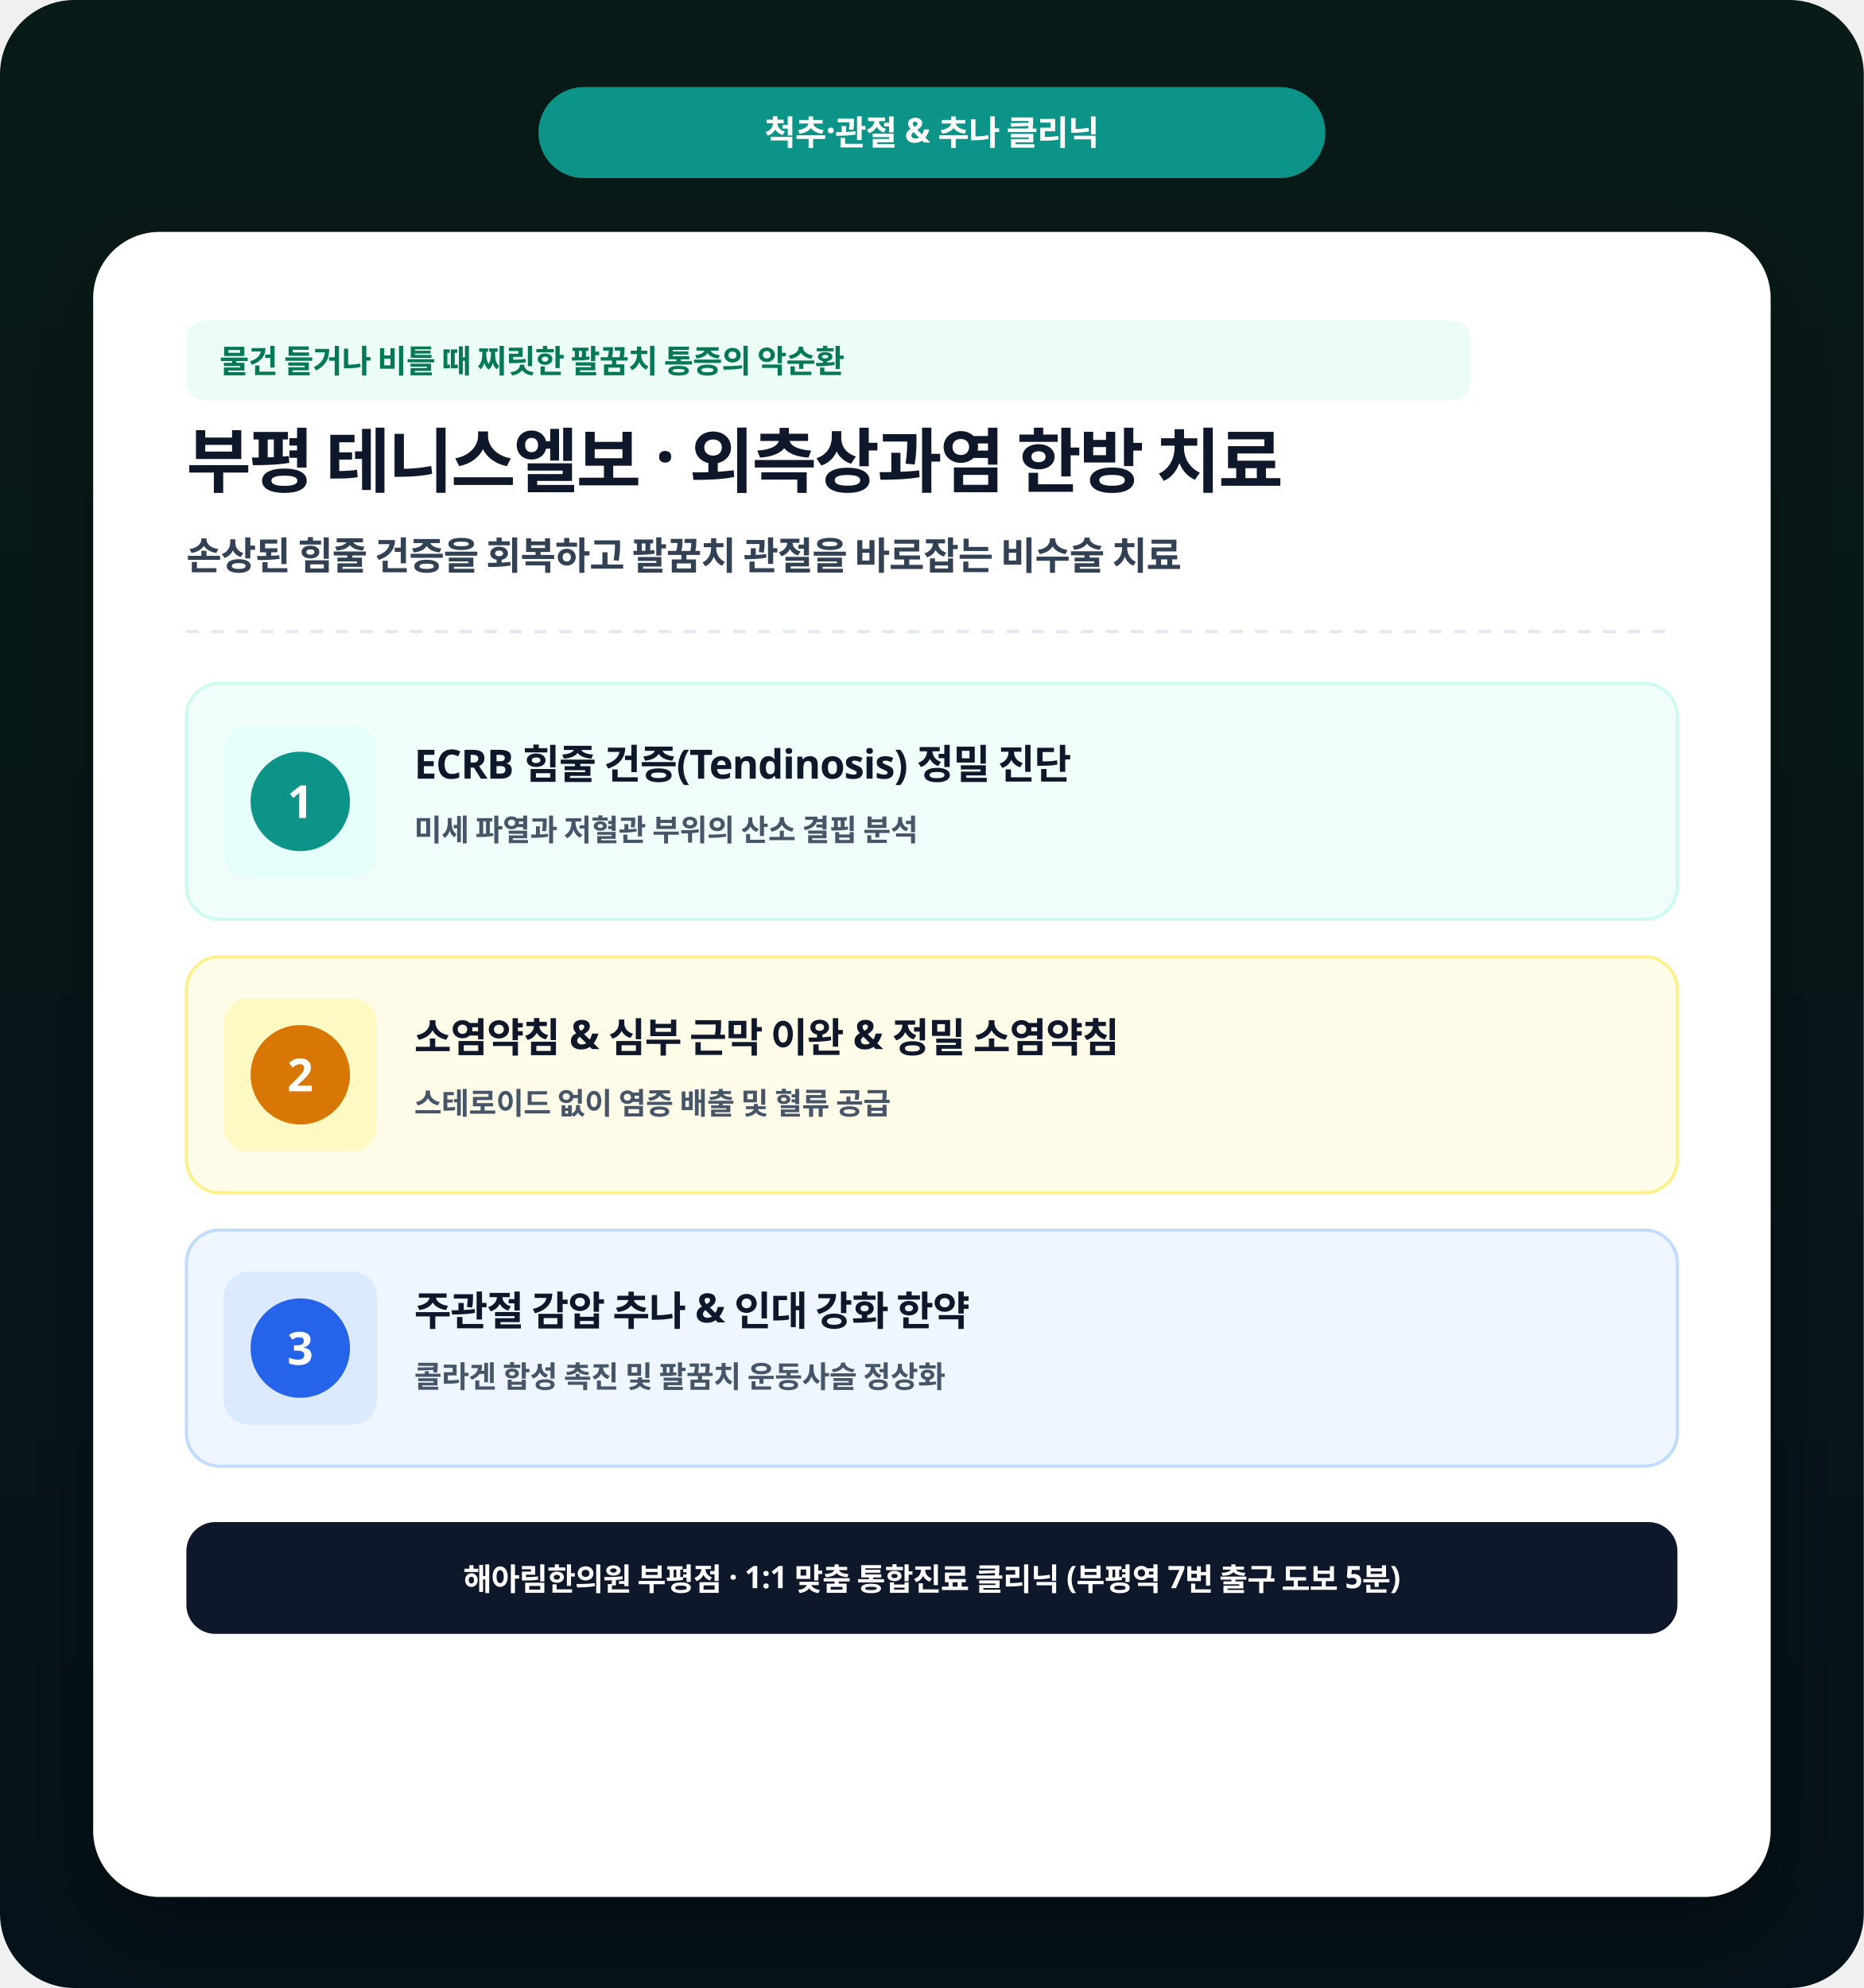
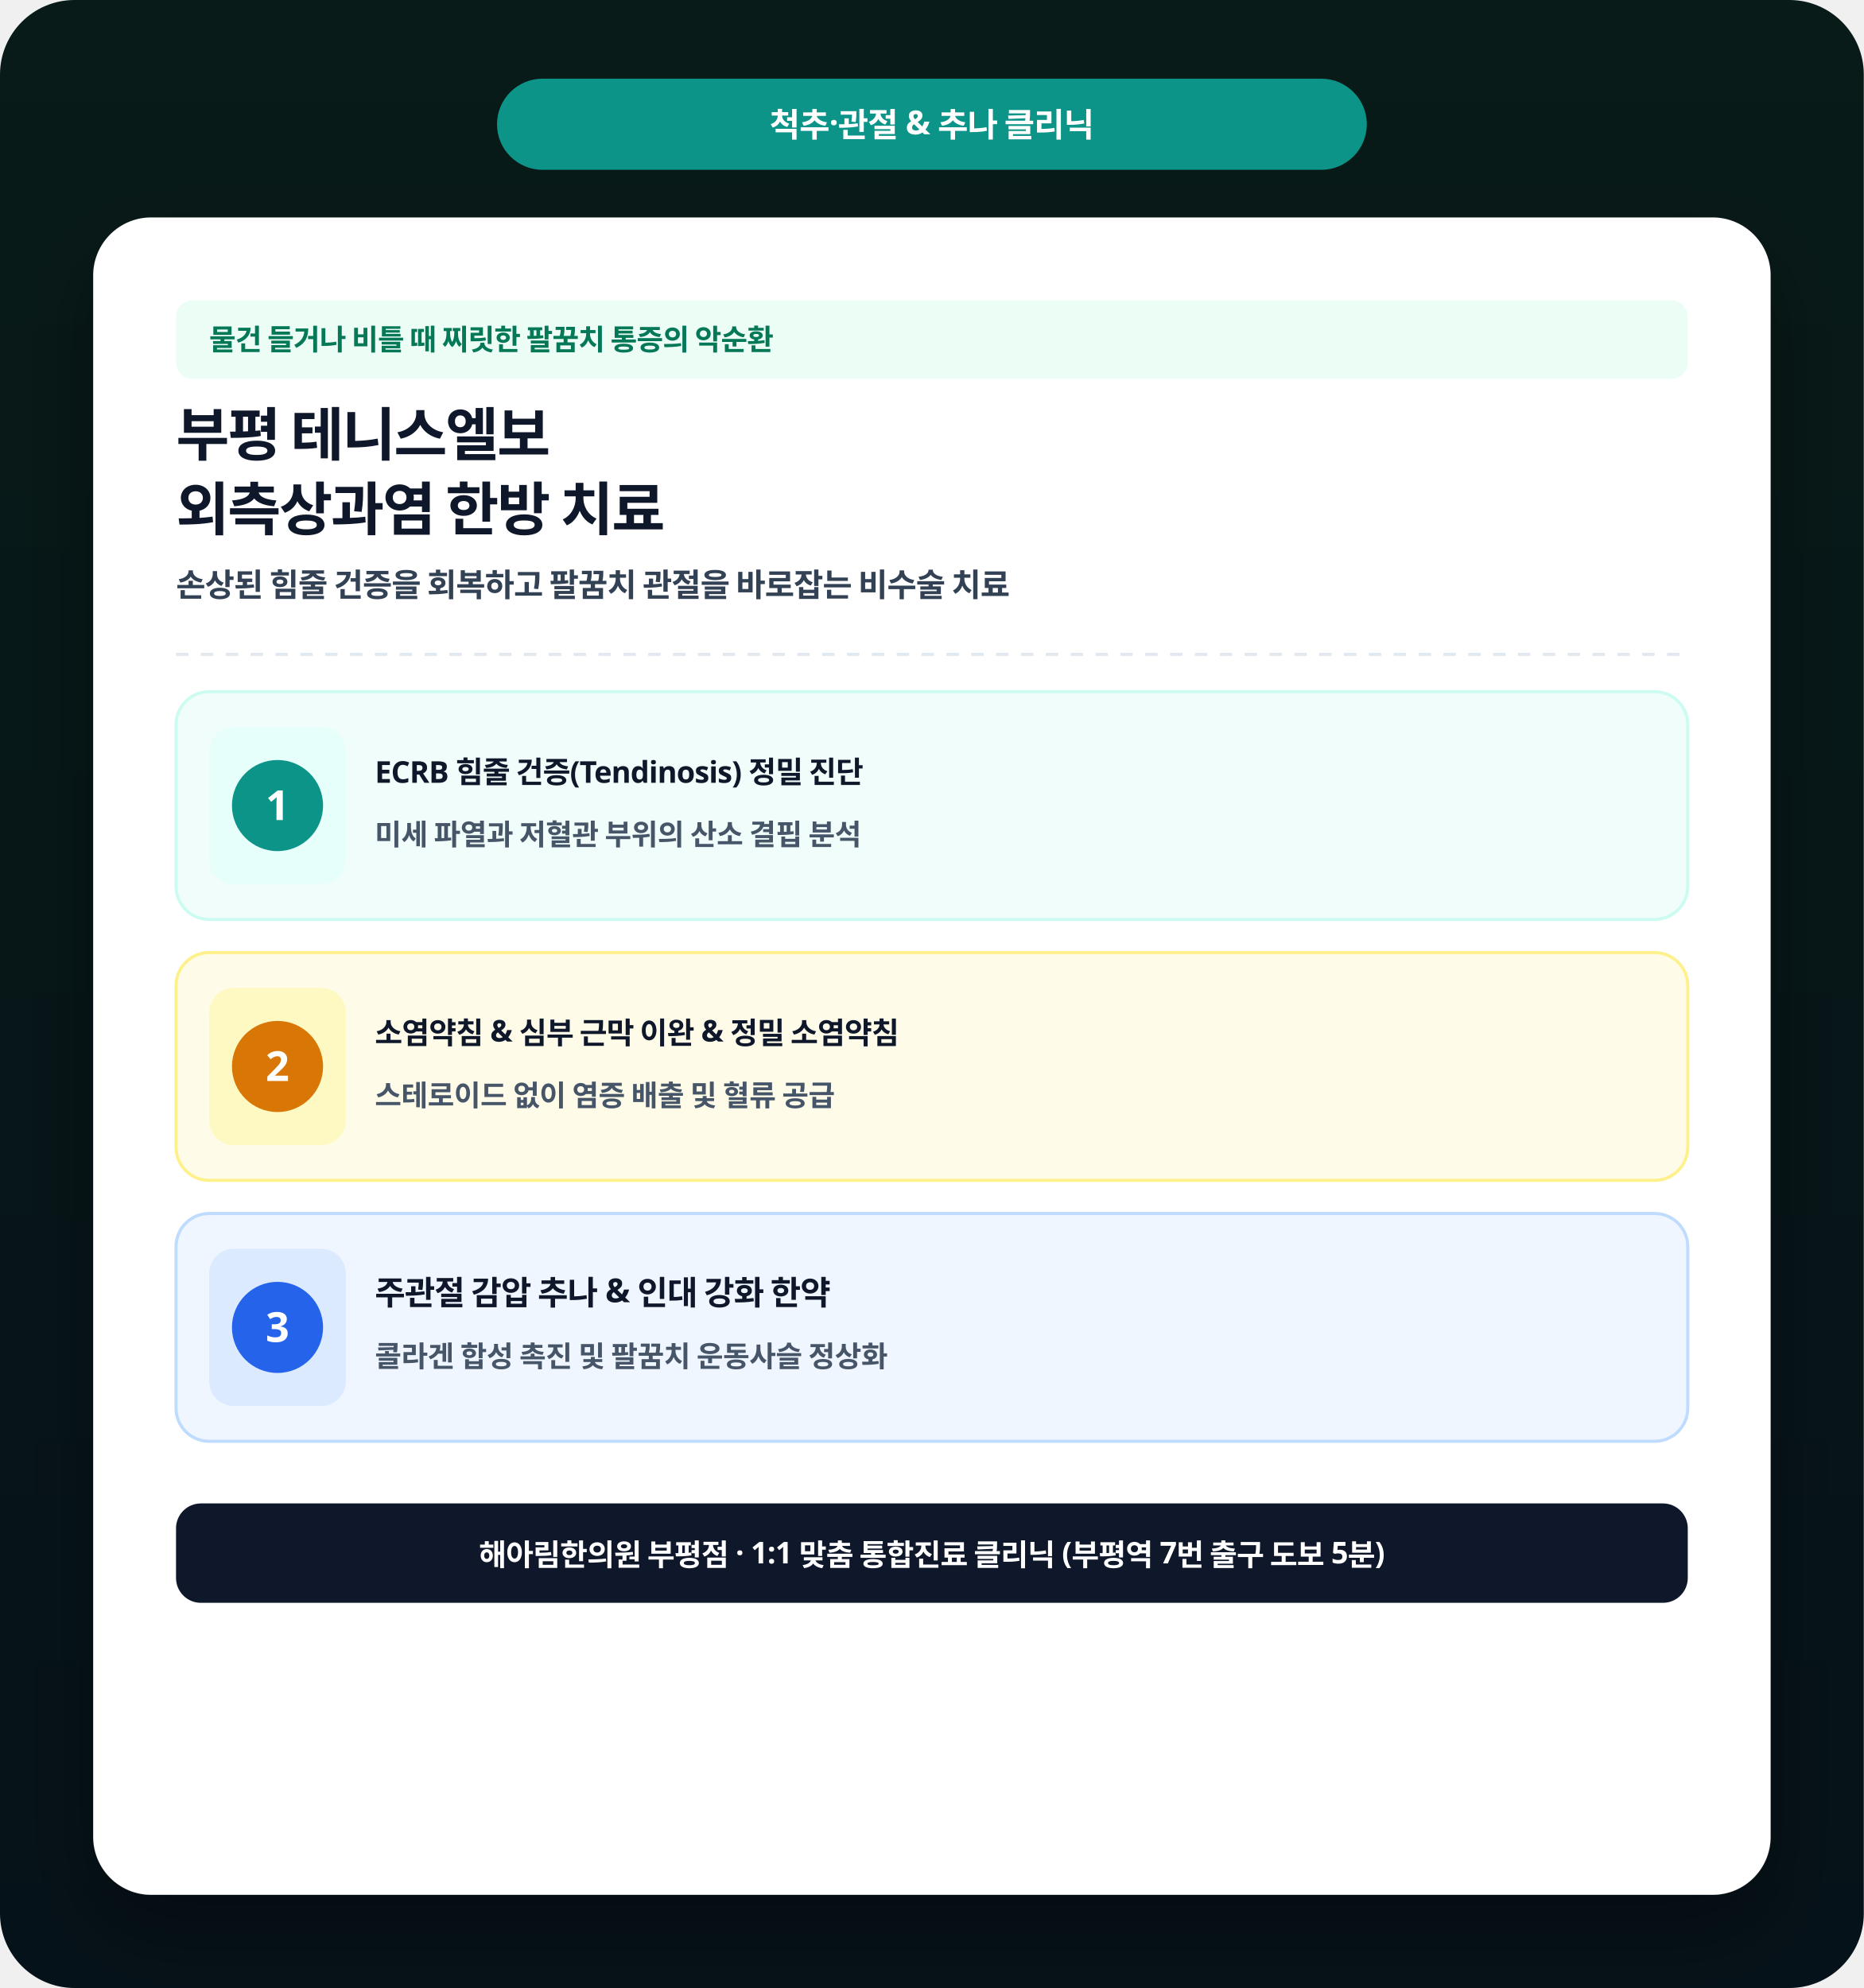
<svg xmlns="http://www.w3.org/2000/svg" width="900" height="960" viewBox="0 0 900 960">
  <defs>
    <linearGradient id="bgGrad" x1="0%" y1="0%" x2="0%" y2="100%">
      <stop offset="0%" stop-color="#081b18" />
      <stop offset="100%" stop-color="#061219" />
    </linearGradient>
    <filter id="cardShadow" x="-10%" y="-10%" width="120%" height="120%">
      <feDropShadow dx="0" dy="16" stdDeviation="20" flood-color="#000000" flood-opacity="0.35" />
    </filter>
  </defs>
  <rect x="0" y="0" width="900" height="960" rx="36" fill="url(#bgGrad)" />
-   <g transform="translate(450, 64)">
-     <rect x="-190" y="-22" width="380" height="44" rx="22" fill="#0d9488" />
-     <text x="0" y="6" font-size="16.5" font-weight="900" fill="#ffffff" text-anchor="middle" font-family="Pretendard, 'Malgun Gothic', sans-serif" letter-spacing="-0.02em">
+   <g transform="translate(450, 60)">
+     <rect x="-210" y="-22" width="420" height="44" rx="22" fill="#0d9488" />
+     <text x="0" y="6" font-size="16" font-weight="900" fill="#ffffff" text-anchor="middle" font-family="Pretendard, 'Malgun Gothic', sans-serif" letter-spacing="-0.02em">
      척추·관절 &amp; 추나 클리닉
    </text>
  </g>
  <g filter="url(#cardShadow)">
-     <rect x="45" y="112" width="810" height="804" rx="32" fill="#ffffff" />
+     <rect x="45" y="105" width="810" height="810" rx="28" fill="#ffffff" />
  </g>
-   <g transform="translate(90, 155)">
-     <rect x="0" y="0" width="620" height="38" rx="8" fill="#ecfdf5" />
-     <text x="16" y="25" font-size="15.5" font-weight="900" fill="#047857" font-family="Pretendard, 'Malgun Gothic', sans-serif" letter-spacing="-0.02em">
+   <g transform="translate(85, 145)">
+     <rect x="0" y="0" width="730" height="38" rx="8" fill="#ecfdf5" />
+     <text x="16" y="24" font-size="14" font-weight="900" fill="#047857" font-family="Pretendard, 'Malgun Gothic', sans-serif" letter-spacing="-0.02em">
      물건 들거나 비틀 때 찌릿한 팔꿈치 통증의 악순환
    </text>
  </g>
-   <g transform="translate(90, 235)">
-     <text font-size="34" font-weight="900" fill="#0f172a" font-family="Pretendard, 'Malgun Gothic', sans-serif" letter-spacing="-0.03em">
-       부평 테니스엘보 · 외측상과염 한방 치료
-     </text>
+   <g>
+     <text x="85" y="220" font-size="28" font-weight="900" fill="#0f172a" font-family="Pretendard, 'Malgun Gothic', sans-serif" letter-spacing="-0.03em">부평 테니스엘보</text>
+     <text x="85" y="256" font-size="28" font-weight="900" fill="#0f172a" font-family="Pretendard, 'Malgun Gothic', sans-serif" letter-spacing="-0.03em">외측상과염 한방 치료</text>
  </g>
-   <g transform="translate(90, 275)">
-     <text font-size="18.5" font-weight="800" fill="#334155" font-family="Pretendard, 'Malgun Gothic', sans-serif" letter-spacing="-0.02em">
+   <g>
+     <text x="85" y="288" font-size="15.5" font-weight="800" fill="#334155" font-family="Pretendard, 'Malgun Gothic', sans-serif" letter-spacing="-0.02em">
      손상된 힘줄 건증을 회복하고 팔꿈치 관절을 바로잡는 비수술 치료
    </text>
  </g>
-   <line x1="90" y1="305" x2="810" y2="305" stroke="#e2e8f0" stroke-width="1.5" stroke-dasharray="6,6" />
-   <g transform="translate(90, 330)">
-     <rect x="0" y="0" width="720" height="114" rx="16" fill="#f0fdfa" stroke="#ccfbf1" stroke-width="1.5" />
-     <rect x="18" y="20" width="74" height="74" rx="12" fill="#e6fffa" />
-     <circle cx="55" cy="57" r="24" fill="#0d9488" />
-     <text x="55" y="65" font-size="22" font-weight="900" fill="#ffffff" text-anchor="middle" font-family="Pretendard, 'Malgun Gothic', sans-serif">1</text>
-     <text x="110" y="46" font-size="19.5" font-weight="900" fill="#0f172a" font-family="Pretendard, 'Malgun Gothic', sans-serif" letter-spacing="-0.02em">
+   <line x1="85" y1="316" x2="815" y2="316" stroke="#e2e8f0" stroke-width="1.5" stroke-dasharray="6,6" />
+   <g transform="translate(85, 334)">
+     <rect x="0" y="0" width="730" height="110" rx="16" fill="#f0fdfa" stroke="#ccfbf1" stroke-width="1.5" />
+     <rect x="16" y="17" width="66" height="76" rx="12" fill="#e6fffa" />
+     <circle cx="49" cy="55" r="22" fill="#0d9488" />
+     <text x="49" y="62" font-size="20" font-weight="900" fill="#ffffff" text-anchor="middle" font-family="Pretendard, 'Malgun Gothic', sans-serif">1</text>
+     <text x="96" y="44" font-size="14.5" font-weight="900" fill="#0f172a" font-family="Pretendard, 'Malgun Gothic', sans-serif" letter-spacing="-0.02em">
      ECRB 힘줄 건증(Tendinosis) 정밀 진단
    </text>
-     <text x="110" y="76" font-size="14.5" font-weight="600" fill="#475569" font-family="Pretendard, 'Malgun Gothic', sans-serif" letter-spacing="-0.01em">
+     <text x="96" y="74" font-size="14" font-weight="600" fill="#475569" font-family="Pretendard, 'Malgun Gothic', sans-serif" letter-spacing="-0.01em">
      미세 파열과 저혈관 부위의 산소 결핍 분석
    </text>
  </g>
-   <g transform="translate(90, 462)">
-     <rect x="0" y="0" width="720" height="114" rx="16" fill="#fefce8" stroke="#fef08a" stroke-width="1.5" />
-     <rect x="18" y="20" width="74" height="74" rx="12" fill="#fef9c3" />
-     <circle cx="55" cy="57" r="24" fill="#d97706" />
-     <text x="55" y="65" font-size="22" font-weight="900" fill="#ffffff" text-anchor="middle" font-family="Pretendard, 'Malgun Gothic', sans-serif">2</text>
-     <text x="110" y="46" font-size="19.5" font-weight="900" fill="#0f172a" font-family="Pretendard, 'Malgun Gothic', sans-serif" letter-spacing="-0.02em">
+   <g transform="translate(85, 460)">
+     <rect x="0" y="0" width="730" height="110" rx="16" fill="#fefce8" stroke="#fef08a" stroke-width="1.5" />
+     <rect x="16" y="17" width="66" height="76" rx="12" fill="#fef9c3" />
+     <circle cx="49" cy="55" r="22" fill="#d97706" />
+     <text x="49" y="62" font-size="20" font-weight="900" fill="#ffffff" text-anchor="middle" font-family="Pretendard, 'Malgun Gothic', sans-serif">2</text>
+     <text x="96" y="44" font-size="14.5" font-weight="900" fill="#0f172a" font-family="Pretendard, 'Malgun Gothic', sans-serif" letter-spacing="-0.02em">
      소염약침 &amp; 심부 근막 이완 &amp; 정밀 소염약침
    </text>
-     <text x="110" y="76" font-size="14.5" font-weight="600" fill="#475569" font-family="Pretendard, 'Malgun Gothic', sans-serif" letter-spacing="-0.01em">
+     <text x="96" y="74" font-size="14" font-weight="600" fill="#475569" font-family="Pretendard, 'Malgun Gothic', sans-serif" letter-spacing="-0.01em">
      스테로이드 없이 염증 배출 및 혈류 공급
    </text>
  </g>
-   <g transform="translate(90, 594)">
-     <rect x="0" y="0" width="720" height="114" rx="16" fill="#eff6ff" stroke="#bfdbfe" stroke-width="1.5" />
-     <rect x="18" y="20" width="74" height="74" rx="12" fill="#dbeafe" />
-     <circle cx="55" cy="57" r="24" fill="#2563eb" />
-     <text x="55" y="65" font-size="22" font-weight="900" fill="#ffffff" text-anchor="middle" font-family="Pretendard, 'Malgun Gothic', sans-serif">3</text>
-     <text x="110" y="46" font-size="19.5" font-weight="900" fill="#0f172a" font-family="Pretendard, 'Malgun Gothic', sans-serif" letter-spacing="-0.02em">
+   <g transform="translate(85, 586)">
+     <rect x="0" y="0" width="730" height="110" rx="16" fill="#eff6ff" stroke="#bfdbfe" stroke-width="1.5" />
+     <rect x="16" y="17" width="66" height="76" rx="12" fill="#dbeafe" />
+     <circle cx="49" cy="55" r="22" fill="#2563eb" />
+     <text x="49" y="62" font-size="20" font-weight="900" fill="#ffffff" text-anchor="middle" font-family="Pretendard, 'Malgun Gothic', sans-serif">3</text>
+     <text x="96" y="44" font-size="16" font-weight="900" fill="#0f172a" font-family="Pretendard, 'Malgun Gothic', sans-serif" letter-spacing="-0.02em">
      주관절 감압 추나 &amp; 인대 강화 한약
    </text>
-     <text x="110" y="76" font-size="14.5" font-weight="600" fill="#475569" font-family="Pretendard, 'Malgun Gothic', sans-serif" letter-spacing="-0.01em">
+     <text x="96" y="74" font-size="14" font-weight="600" fill="#475569" font-family="Pretendard, 'Malgun Gothic', sans-serif" letter-spacing="-0.01em">
      콜라겐 합성 촉진 및 팔꿈치 운동사슬 정상화
    </text>
  </g>
-   <g transform="translate(90, 735)">
-     <rect x="0" y="0" width="720" height="54" rx="14" fill="#0f172a" />
-     <text x="360" y="33" font-size="15" font-weight="800" fill="#ffffff" text-anchor="middle" font-family="Pretendard, 'Malgun Gothic', sans-serif" letter-spacing="-0.02em">
+   <g transform="translate(85, 726)">
+     <rect x="0" y="0" width="730" height="48" rx="12" fill="#0f172a" />
+     <text x="365" y="30" font-size="14.5" font-weight="800" fill="#ffffff" text-anchor="middle" font-family="Pretendard, 'Malgun Gothic', sans-serif" letter-spacing="-0.02em">
      해아림한의원 부평점 · 1:1 맞춤 통합진료 클리닉 (부평역 7번 출구 도보 5분)
    </text>
  </g>
</svg>
